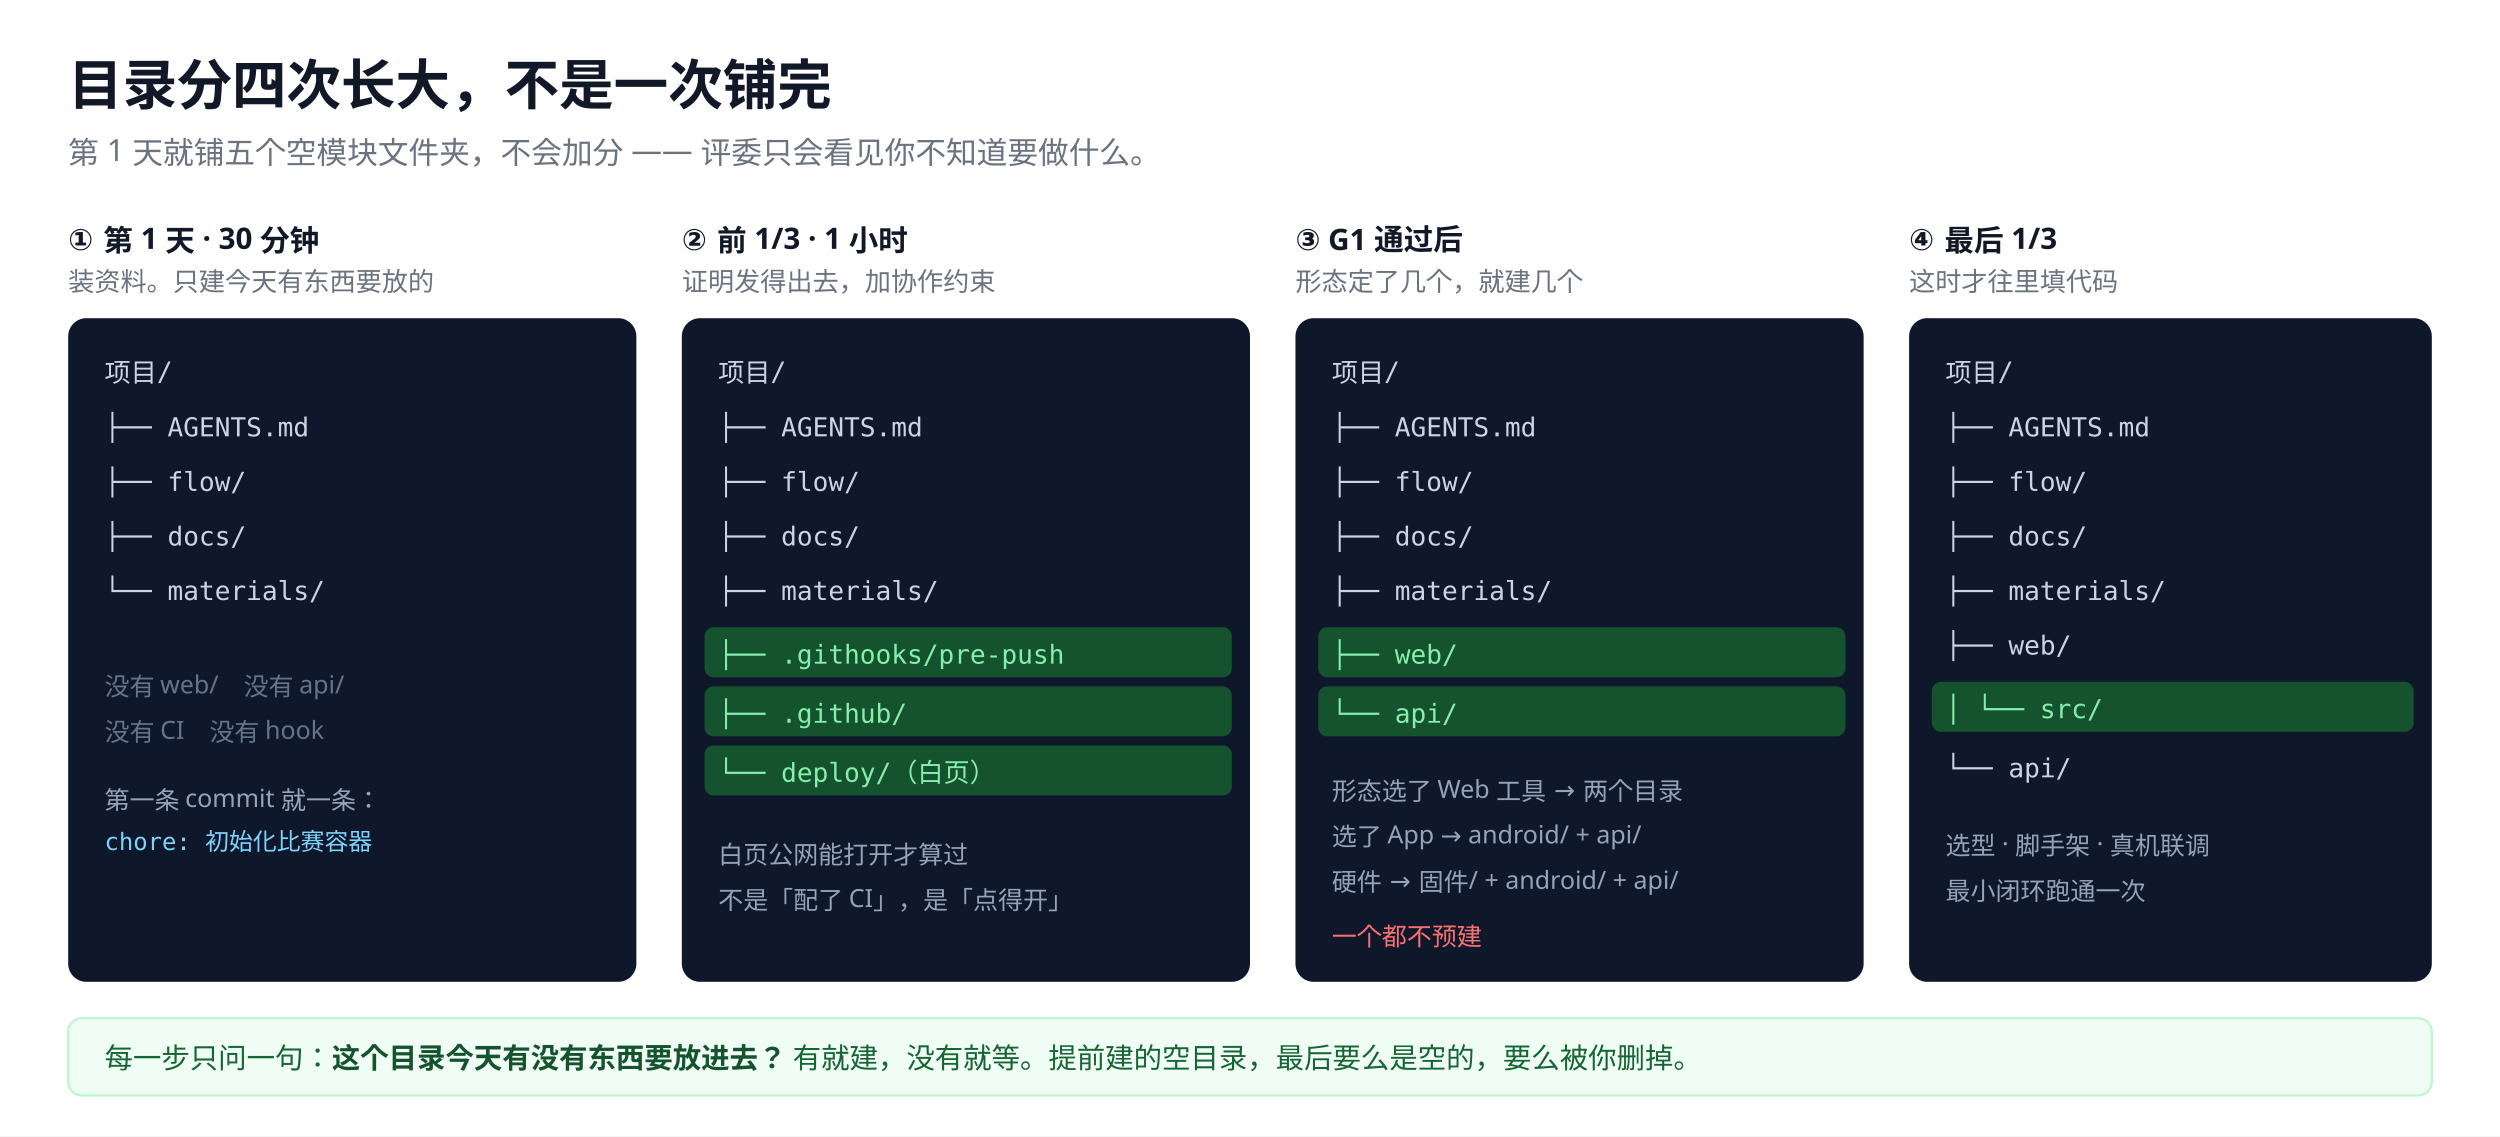
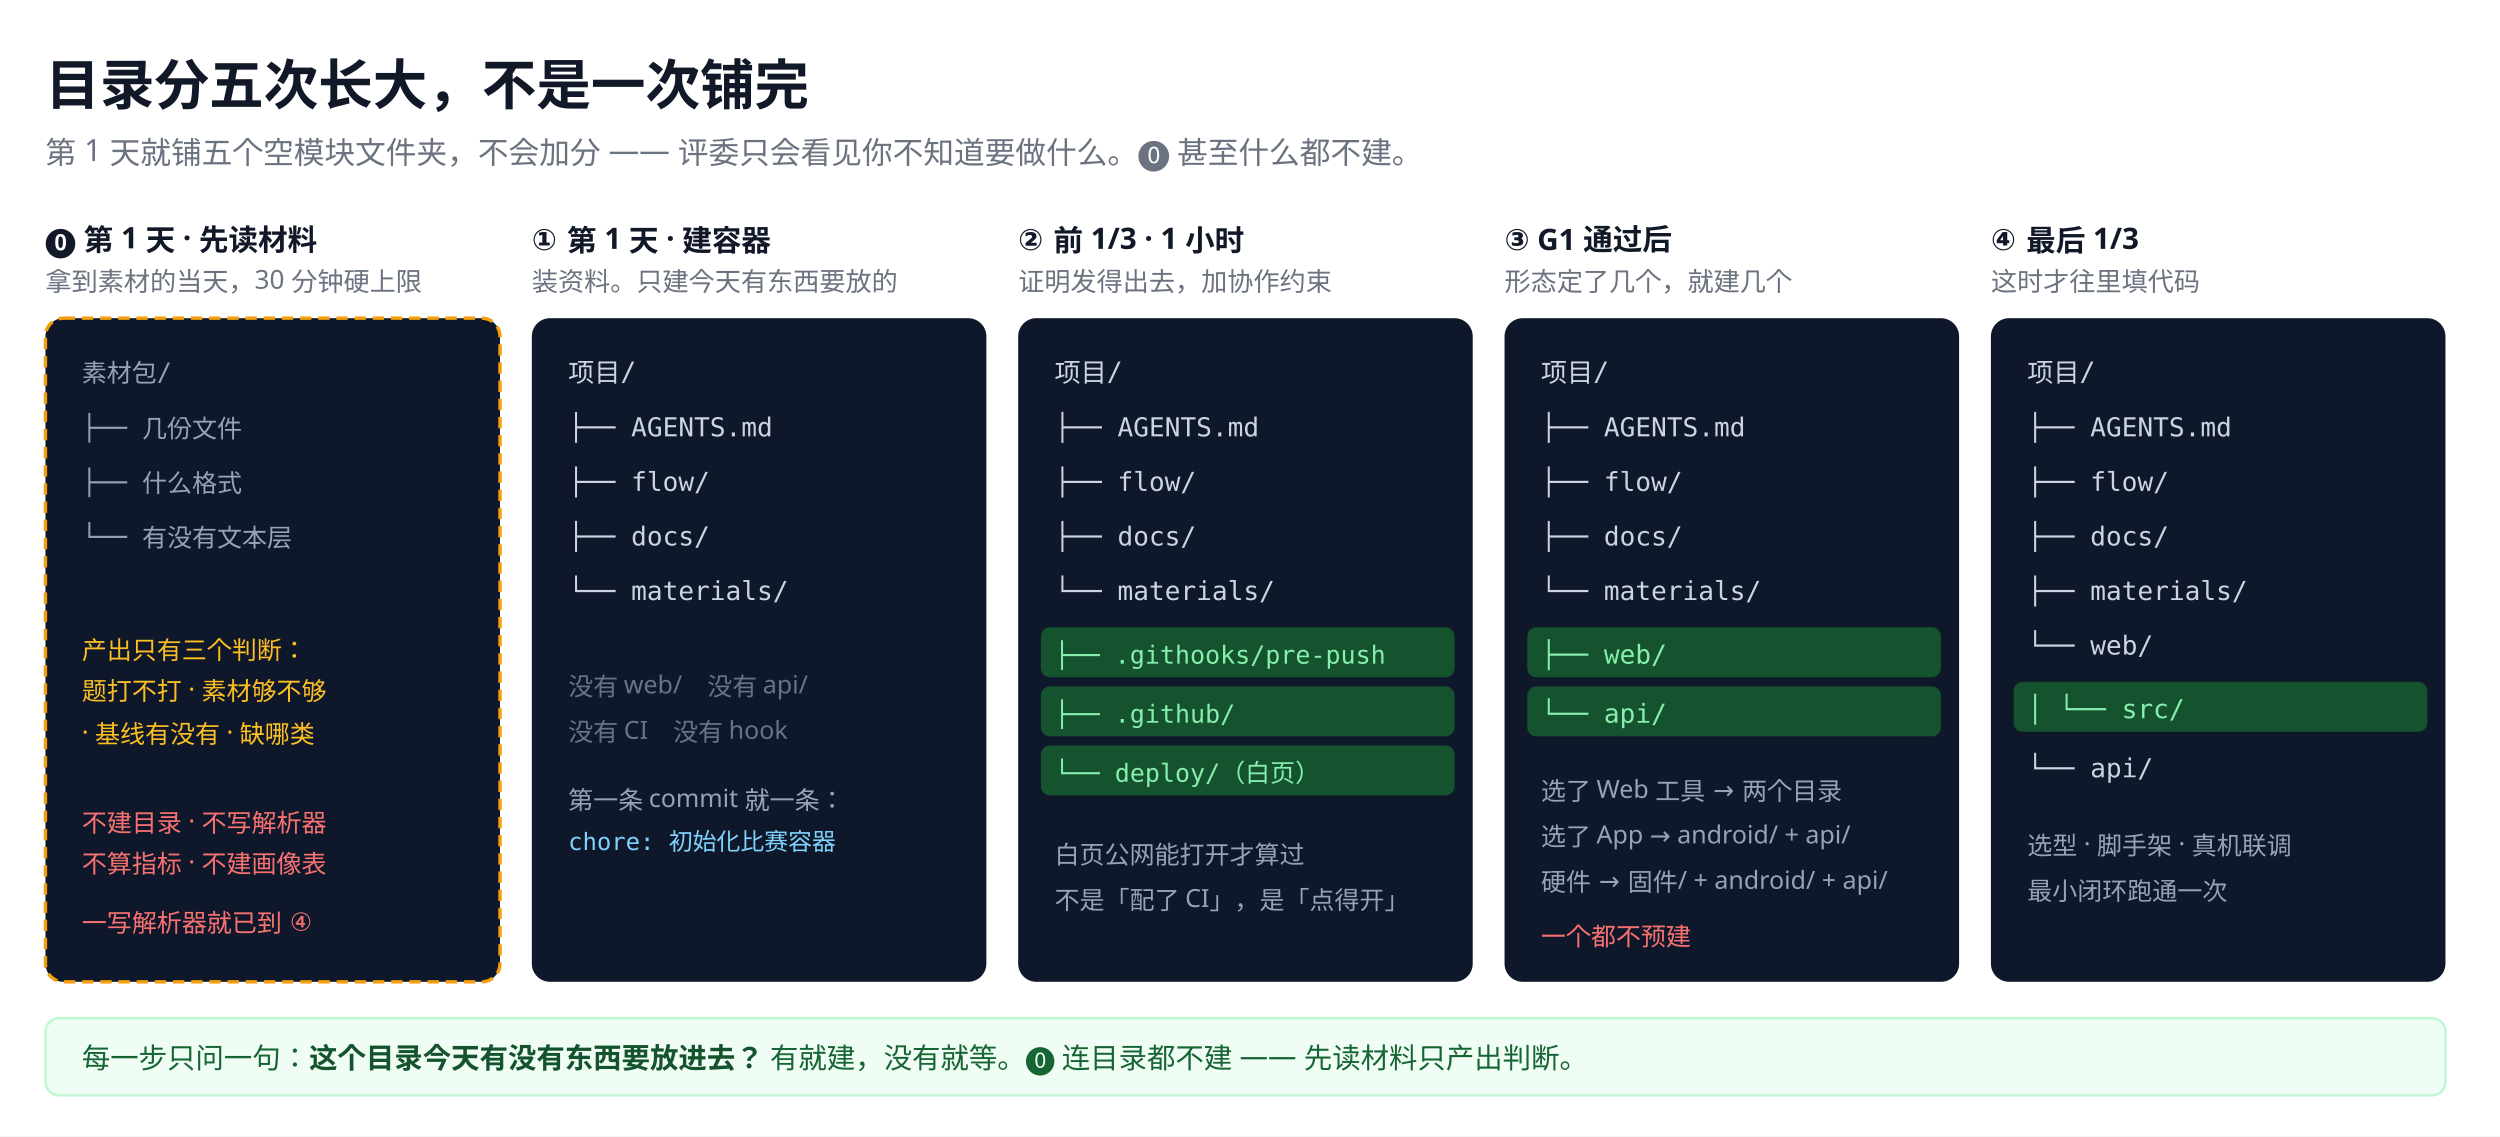
- <svg xmlns="http://www.w3.org/2000/svg" viewBox="0 0 1100 500" width="1100" height="500" role="img" aria-label="项目目录分四次生长：第1天只建容器，前1/3加上线与钩子，G1后建模块，最后1/3才填代码">
+ <svg xmlns="http://www.w3.org/2000/svg" viewBox="0 0 1100 500" width="1100" height="500" role="img" aria-label="项目目录分五次生长：第1天先只读素材不建目录，再建容器，前1/3加上线与钩子，G1后建模块，最后1/3才填代码">
  <rect width="1100" height="500" fill="#ffffff" />
-   <text x="30" y="46" font-family="sans-serif" font-size="24" font-weight="700" fill="#111827">目录分四次长大，不是一次铺完</text>
-   <text x="30" y="72" font-family="sans-serif" font-size="13.5" fill="#6b7280">第 1 天就铺五个空模块文件夹，不会加分 —— 评委只会看见你不知道要做什么。</text>
-   <text x="30" y="110" font-family="sans-serif" font-size="13" font-weight="700" fill="#111827">① 第 1 天 · 30 分钟</text>
-   <text x="30" y="128" font-family="sans-serif" font-size="11.5" fill="#6b7280">装资料。只建今天有东西要放的</text>
-   <rect x="30" y="140" width="250" height="292" rx="8" fill="#0f172a" />
+   <text x="20" y="46" font-family="sans-serif" font-size="24" font-weight="700" fill="#111827">目录分五次长大，不是一次铺完</text>
+   <text x="20" y="72" font-family="sans-serif" font-size="13.5" fill="#6b7280">第 1 天就铺五个空模块文件夹，不会加分 —— 评委只会看见你不知道要做什么。⓿ 甚至什么都不建。</text>
+   <text x="20" y="110" font-family="sans-serif" font-size="13" font-weight="700" fill="#111827">⓿ 第 1 天 · 先读材料</text>
+   <text x="20" y="128" font-family="sans-serif" font-size="11.5" fill="#6b7280">拿到素材的当天，30 分钟硬上限</text>
+   <rect x="20" y="140" width="200" height="292" rx="8" fill="#0f172a" stroke="#f59e0b" stroke-width="1.5" stroke-dasharray="5 3" />
+   <g font-family="ui-monospace, Menlo, monospace" font-size="11" fill="#94a3b8">
+     <text x="36" y="168">素材包/</text>
+     <text x="36" y="192">├── 几份文件</text>
+     <text x="36" y="216">├── 什么格式</text>
+     <text x="36" y="240">└── 有没有文本层</text>
+   </g>
+   <g font-family="sans-serif" font-size="11" fill="#fbbf24">
+     <text x="36" y="290">产出只有三个判断：</text>
+     <text x="36" y="308">题打不打 · 素材够不够</text>
+     <text x="36" y="326">· 基线有没有 · 缺哪类</text>
+   </g>
+   <g font-family="sans-serif" font-size="11" fill="#f87171">
+     <text x="36" y="366">不建目录 · 不写解析器</text>
+     <text x="36" y="384">不算指标 · 不建画像表</text>
+     <text x="36" y="410">一写解析器就已到 ④</text>
+   </g>
+   <text x="234" y="110" font-family="sans-serif" font-size="13" font-weight="700" fill="#111827">① 第 1 天 · 建容器</text>
+   <text x="234" y="128" font-family="sans-serif" font-size="11.5" fill="#6b7280">装资料。只建今天有东西要放的</text>
+   <rect x="234" y="140" width="200" height="292" rx="8" fill="#0f172a" />
  <g font-family="ui-monospace, Menlo, monospace" font-size="11.5" fill="#cbd5e1">
-     <text x="46" y="168">项目/</text>
-     <text x="46" y="192">├── AGENTS.md</text>
-     <text x="46" y="216">├── flow/</text>
-     <text x="46" y="240">├── docs/</text>
-     <text x="46" y="264">└── materials/</text>
+     <text x="250" y="168">项目/</text>
+     <text x="250" y="192">├── AGENTS.md</text>
+     <text x="250" y="216">├── flow/</text>
+     <text x="250" y="240">├── docs/</text>
+     <text x="250" y="264">└── materials/</text>
  </g>
-   <text x="46" y="306" font-family="sans-serif" font-size="11" fill="#64748b">没有 web/　没有 api/</text>
-   <text x="46" y="326" font-family="sans-serif" font-size="11" fill="#64748b">没有 CI　没有 hook</text>
-   <text x="46" y="356" font-family="sans-serif" font-size="11" fill="#94a3b8">第一条 commit 就一条：</text>
-   <text x="46" y="374" font-family="ui-monospace, Menlo, monospace" font-size="10.5" fill="#7dd3fc">chore: 初始化比赛容器</text>
-   <text x="300" y="110" font-family="sans-serif" font-size="13" font-weight="700" fill="#111827">② 前 1/3 · 1 小时</text>
-   <text x="300" y="128" font-family="sans-serif" font-size="11.5" fill="#6b7280">证明发得出去，加协作约束</text>
-   <rect x="300" y="140" width="250" height="292" rx="8" fill="#0f172a" />
+   <text x="250" y="306" font-family="sans-serif" font-size="11" fill="#64748b">没有 web/　没有 api/</text>
+   <text x="250" y="326" font-family="sans-serif" font-size="11" fill="#64748b">没有 CI　没有 hook</text>
+   <text x="250" y="356" font-family="sans-serif" font-size="11" fill="#94a3b8">第一条 commit 就一条：</text>
+   <text x="250" y="374" font-family="ui-monospace, Menlo, monospace" font-size="10.5" fill="#7dd3fc">chore: 初始化比赛容器</text>
+   <text x="448" y="110" font-family="sans-serif" font-size="13" font-weight="700" fill="#111827">② 前 1/3 · 1 小时</text>
+   <text x="448" y="128" font-family="sans-serif" font-size="11.5" fill="#6b7280">证明发得出去，加协作约束</text>
+   <rect x="448" y="140" width="200" height="292" rx="8" fill="#0f172a" />
  <g font-family="ui-monospace, Menlo, monospace" font-size="11.5" fill="#cbd5e1">
-     <text x="316" y="168">项目/</text>
-     <text x="316" y="192">├── AGENTS.md</text>
-     <text x="316" y="216">├── flow/</text>
-     <text x="316" y="240">├── docs/</text>
-     <text x="316" y="264">├── materials/</text>
+     <text x="464" y="168">项目/</text>
+     <text x="464" y="192">├── AGENTS.md</text>
+     <text x="464" y="216">├── flow/</text>
+     <text x="464" y="240">├── docs/</text>
+     <text x="464" y="264">└── materials/</text>
  </g>
-   <rect x="310" y="276" width="232" height="22" rx="4" fill="#14532d" />
-   <rect x="310" y="302" width="232" height="22" rx="4" fill="#14532d" />
-   <rect x="310" y="328" width="232" height="22" rx="4" fill="#14532d" />
+   <rect x="458" y="276" width="182" height="22" rx="4" fill="#14532d" />
+   <rect x="458" y="302" width="182" height="22" rx="4" fill="#14532d" />
+   <rect x="458" y="328" width="182" height="22" rx="4" fill="#14532d" />
+   <g font-family="ui-monospace, Menlo, monospace" font-size="11" fill="#86efac">
+     <text x="464" y="292">├── .githooks/pre-push</text>
+     <text x="464" y="318">├── .github/</text>
+     <text x="464" y="344">└── deploy/（白页）</text>
+   </g>
+   <text x="464" y="380" font-family="sans-serif" font-size="11" fill="#94a3b8">白页公网能打开才算过</text>
+   <text x="464" y="400" font-family="sans-serif" font-size="11" fill="#94a3b8">不是「配了 CI」，是「点得开」</text>
+   <text x="662" y="110" font-family="sans-serif" font-size="13" font-weight="700" fill="#111827">③ G1 通过后</text>
+   <text x="662" y="128" font-family="sans-serif" font-size="11.5" fill="#6b7280">形态定了几个，就建几个</text>
+   <rect x="662" y="140" width="200" height="292" rx="8" fill="#0f172a" />
+   <g font-family="ui-monospace, Menlo, monospace" font-size="11.5" fill="#cbd5e1">
+     <text x="678" y="168">项目/</text>
+     <text x="678" y="192">├── AGENTS.md</text>
+     <text x="678" y="216">├── flow/</text>
+     <text x="678" y="240">├── docs/</text>
+     <text x="678" y="264">└── materials/</text>
+   </g>
+   <rect x="672" y="276" width="182" height="22" rx="4" fill="#14532d" />
+   <rect x="672" y="302" width="182" height="22" rx="4" fill="#14532d" />
  <g font-family="ui-monospace, Menlo, monospace" font-size="11.5" fill="#86efac">
-     <text x="316" y="292">├── .githooks/pre-push</text>
-     <text x="316" y="318">├── .github/</text>
-     <text x="316" y="344">└── deploy/（白页）</text>
+     <text x="678" y="292">├── web/</text>
+     <text x="678" y="318">└── api/</text>
  </g>
-   <text x="316" y="380" font-family="sans-serif" font-size="11" fill="#94a3b8">白页公网能打开才算过</text>
-   <text x="316" y="400" font-family="sans-serif" font-size="11" fill="#94a3b8">不是「配了 CI」，是「点得开」</text>
-   <text x="570" y="110" font-family="sans-serif" font-size="13" font-weight="700" fill="#111827">③ G1 通过后</text>
-   <text x="570" y="128" font-family="sans-serif" font-size="11.5" fill="#6b7280">形态定了几个，就建几个</text>
-   <rect x="570" y="140" width="250" height="292" rx="8" fill="#0f172a" />
+   <text x="678" y="352" font-family="sans-serif" font-size="11" fill="#94a3b8">选了 Web 工具 → 两个目录</text>
+   <text x="678" y="372" font-family="sans-serif" font-size="11" fill="#94a3b8">选了 App → android/ + api/</text>
+   <text x="678" y="392" font-family="sans-serif" font-size="11" fill="#94a3b8">硬件 → 固件/ + android/ + api/</text>
+   <text x="678" y="416" font-family="sans-serif" font-size="11" fill="#f87171">一个都不预建</text>
+   <text x="876" y="110" font-family="sans-serif" font-size="13" font-weight="700" fill="#111827">④ 最后 1/3</text>
+   <text x="876" y="128" font-family="sans-serif" font-size="11.5" fill="#6b7280">这时才往里填代码</text>
+   <rect x="876" y="140" width="200" height="292" rx="8" fill="#0f172a" />
  <g font-family="ui-monospace, Menlo, monospace" font-size="11.5" fill="#cbd5e1">
-     <text x="586" y="168">项目/</text>
-     <text x="586" y="192">├── AGENTS.md</text>
-     <text x="586" y="216">├── flow/</text>
-     <text x="586" y="240">├── docs/</text>
-     <text x="586" y="264">├── materials/</text>
+     <text x="892" y="168">项目/</text>
+     <text x="892" y="192">├── AGENTS.md</text>
+     <text x="892" y="216">├── flow/</text>
+     <text x="892" y="240">├── docs/</text>
+     <text x="892" y="264">├── materials/</text>
+     <text x="892" y="288">└── web/</text>
  </g>
-   <rect x="580" y="276" width="232" height="22" rx="4" fill="#14532d" />
-   <rect x="580" y="302" width="232" height="22" rx="4" fill="#14532d" />
+   <rect x="886" y="300" width="182" height="22" rx="4" fill="#14532d" />
  <g font-family="ui-monospace, Menlo, monospace" font-size="11.5" fill="#86efac">
-     <text x="586" y="292">├── web/</text>
-     <text x="586" y="318">└── api/</text>
-   </g>
-   <text x="586" y="352" font-family="sans-serif" font-size="11" fill="#94a3b8">形态选了 Web 工具 → 两个目录</text>
-   <text x="586" y="372" font-family="sans-serif" font-size="11" fill="#94a3b8">选了 App → android/ + api/</text>
-   <text x="586" y="392" font-family="sans-serif" font-size="11" fill="#94a3b8">硬件 → 固件/ + android/ + api/</text>
-   <text x="586" y="416" font-family="sans-serif" font-size="11" fill="#f87171">一个都不预建</text>
-   <text x="840" y="110" font-family="sans-serif" font-size="13" font-weight="700" fill="#111827">④ 最后 1/3</text>
-   <text x="840" y="128" font-family="sans-serif" font-size="11.5" fill="#6b7280">这时才往里填代码</text>
-   <rect x="840" y="140" width="230" height="292" rx="8" fill="#0f172a" />
-   <g font-family="ui-monospace, Menlo, monospace" font-size="11.5" fill="#cbd5e1">
-     <text x="856" y="168">项目/</text>
-     <text x="856" y="192">├── AGENTS.md</text>
-     <text x="856" y="216">├── flow/</text>
-     <text x="856" y="240">├── docs/</text>
-     <text x="856" y="264">├── materials/</text>
-     <text x="856" y="288">├── web/</text>
-   </g>
-   <rect x="850" y="300" width="212" height="22" rx="4" fill="#14532d" />
-   <g font-family="ui-monospace, Menlo, monospace" font-size="11.5" fill="#86efac">
-     <text x="856" y="316">│   └── src/</text>
+     <text x="892" y="316">│   └── src/</text>
  </g>
  <g font-family="ui-monospace, Menlo, monospace" font-size="11.5" fill="#cbd5e1">
-     <text x="856" y="342">└── api/</text>
+     <text x="892" y="342">└── api/</text>
  </g>
-   <text x="856" y="376" font-family="sans-serif" font-size="11" fill="#94a3b8">选型 · 脚手架 · 真机联调</text>
-   <text x="856" y="396" font-family="sans-serif" font-size="11" fill="#94a3b8">最小闭环跑通一次</text>
-   <rect x="30" y="448" width="1040" height="34" rx="6" fill="#f0fdf4" stroke="#bbf7d0" />
-   <text x="46" y="470" font-family="sans-serif" font-size="12.5" fill="#166534">每一步只问一句：<tspan font-weight="700" fill="#14532d">这个目录今天有没有东西要放进去？</tspan> 有就建，没有就等。提前建的空目录，最后要么是空的，要么被你删掉。</text>
+   <text x="892" y="376" font-family="sans-serif" font-size="11" fill="#94a3b8">选型 · 脚手架 · 真机联调</text>
+   <text x="892" y="396" font-family="sans-serif" font-size="11" fill="#94a3b8">最小闭环跑通一次</text>
+   <rect x="20" y="448" width="1056" height="34" rx="6" fill="#f0fdf4" stroke="#bbf7d0" />
+   <text x="36" y="470" font-family="sans-serif" font-size="12.5" fill="#166534">每一步只问一句：<tspan font-weight="700" fill="#14532d">这个目录今天有没有东西要放进去？</tspan> 有就建，没有就等。⓿ 连目录都不建 —— 先读材料只产出判断。</text>
</svg>
